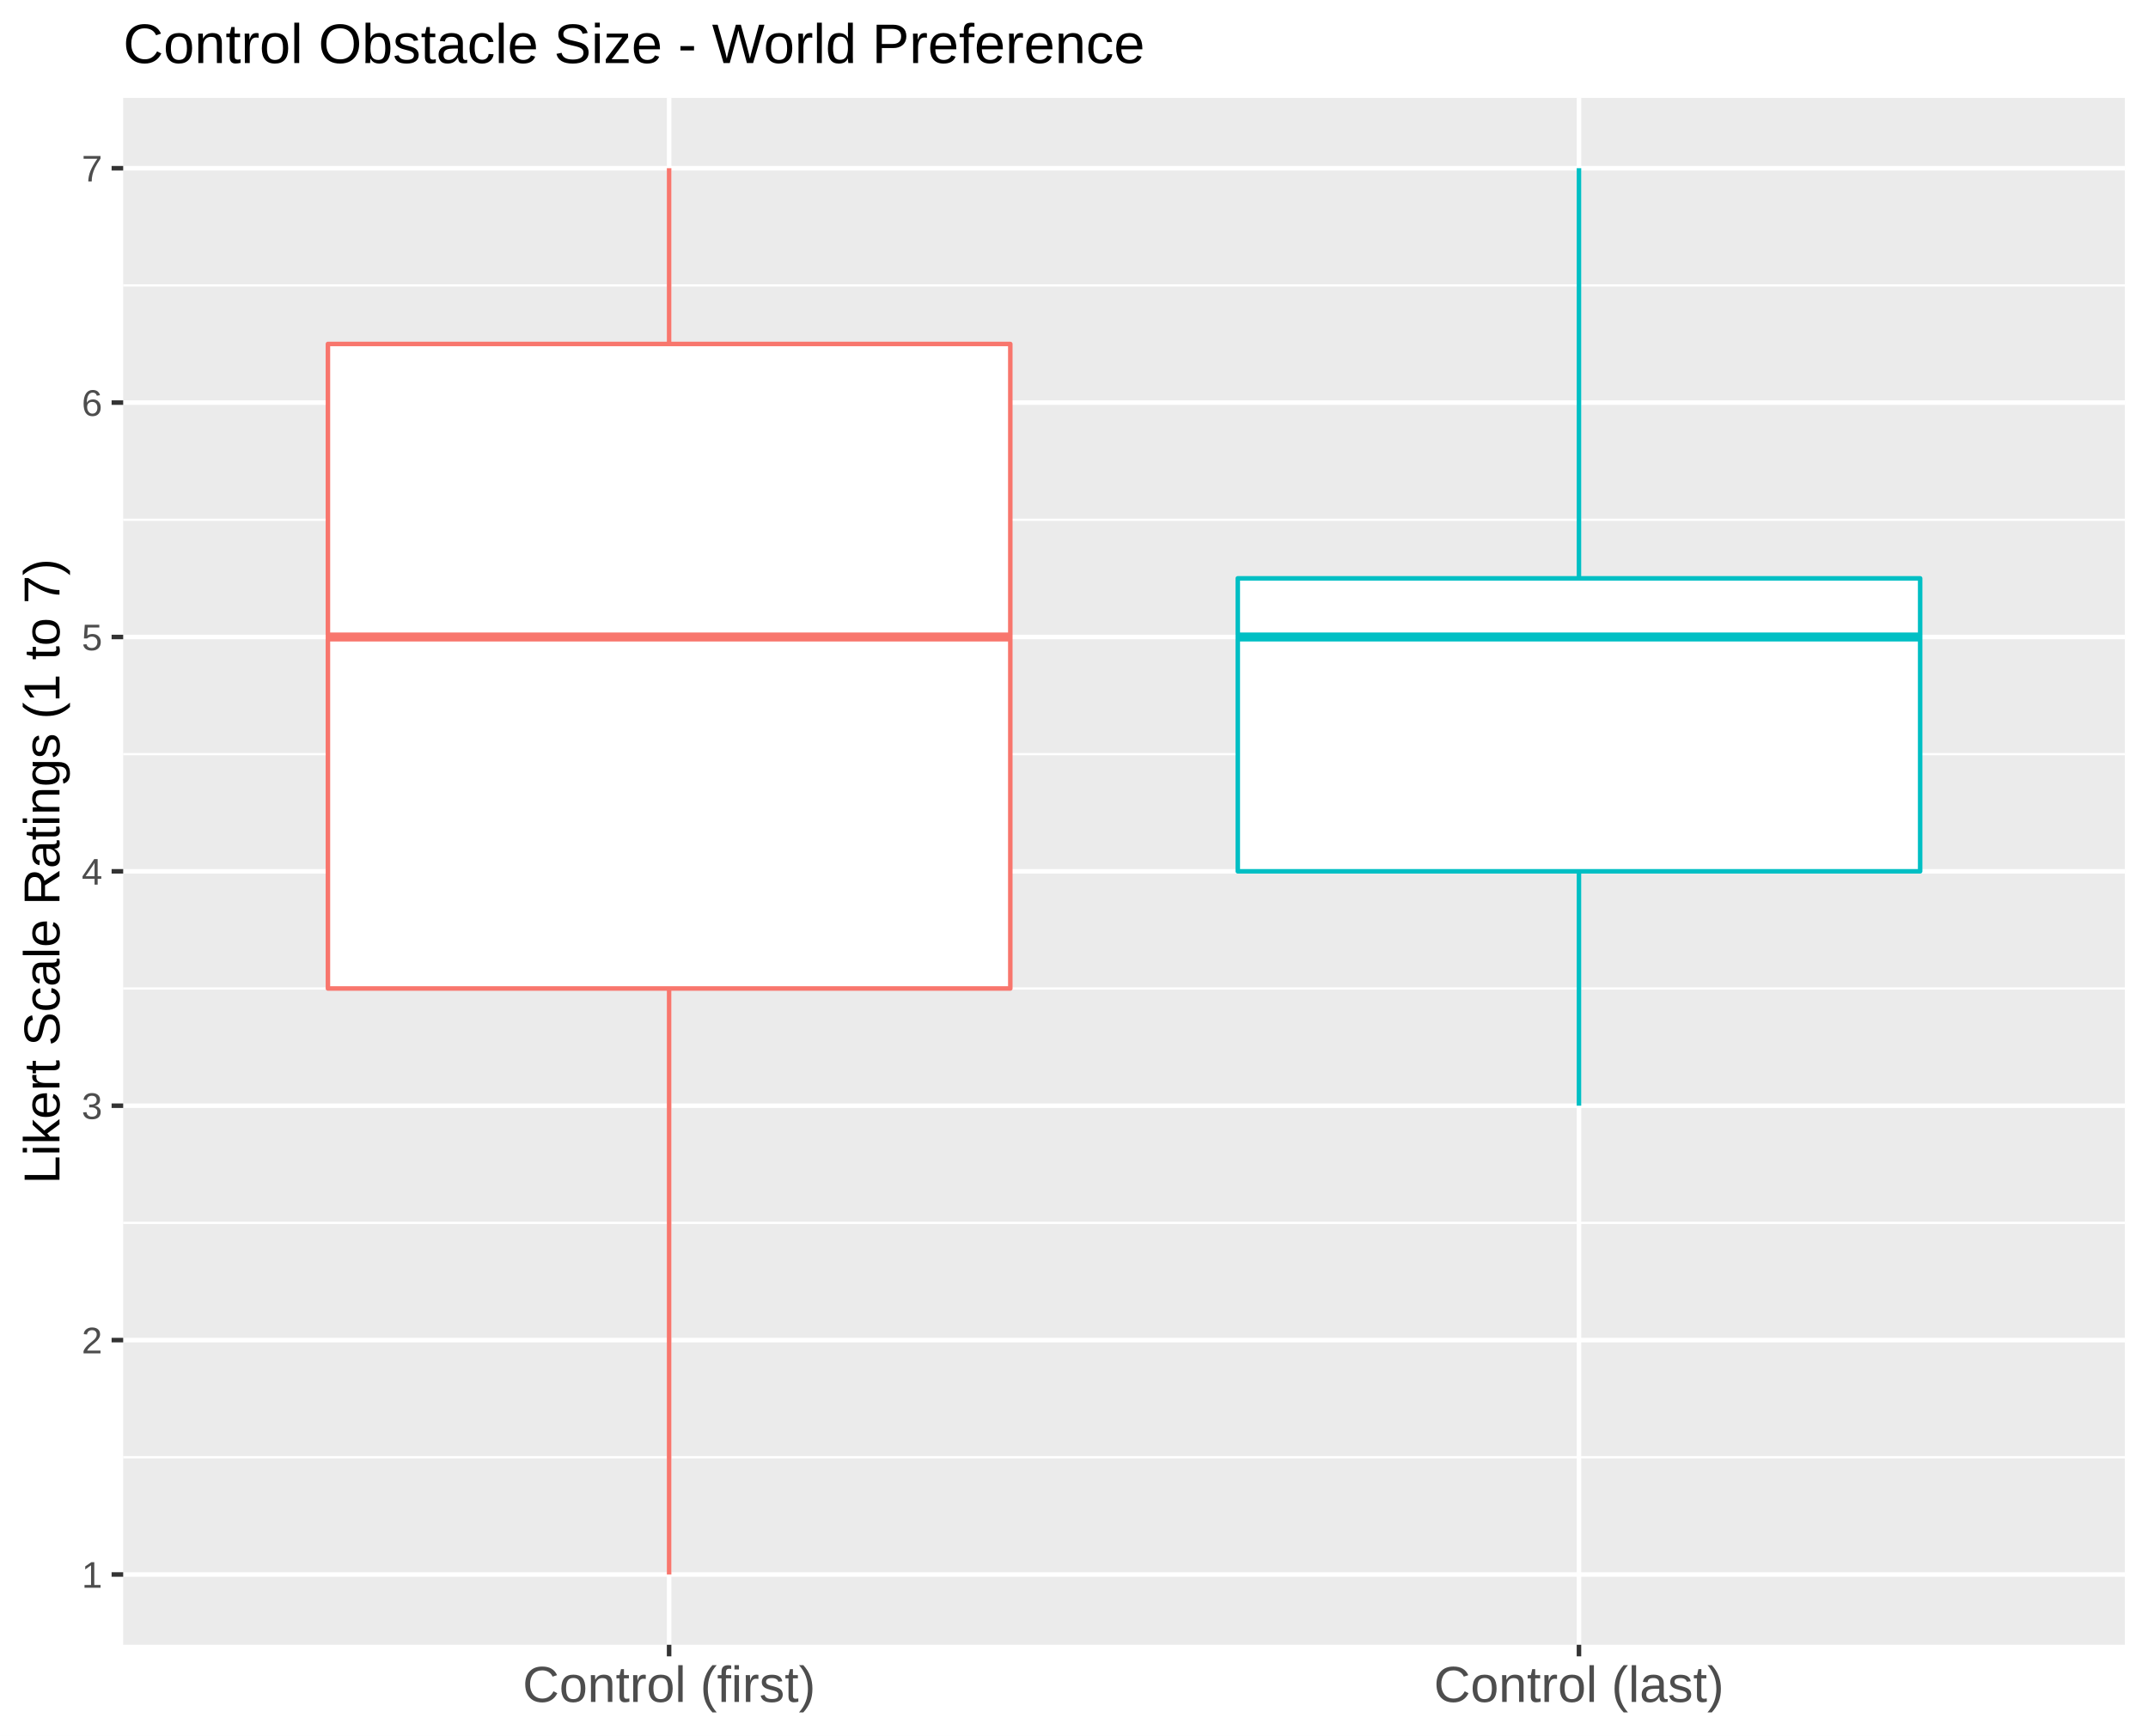
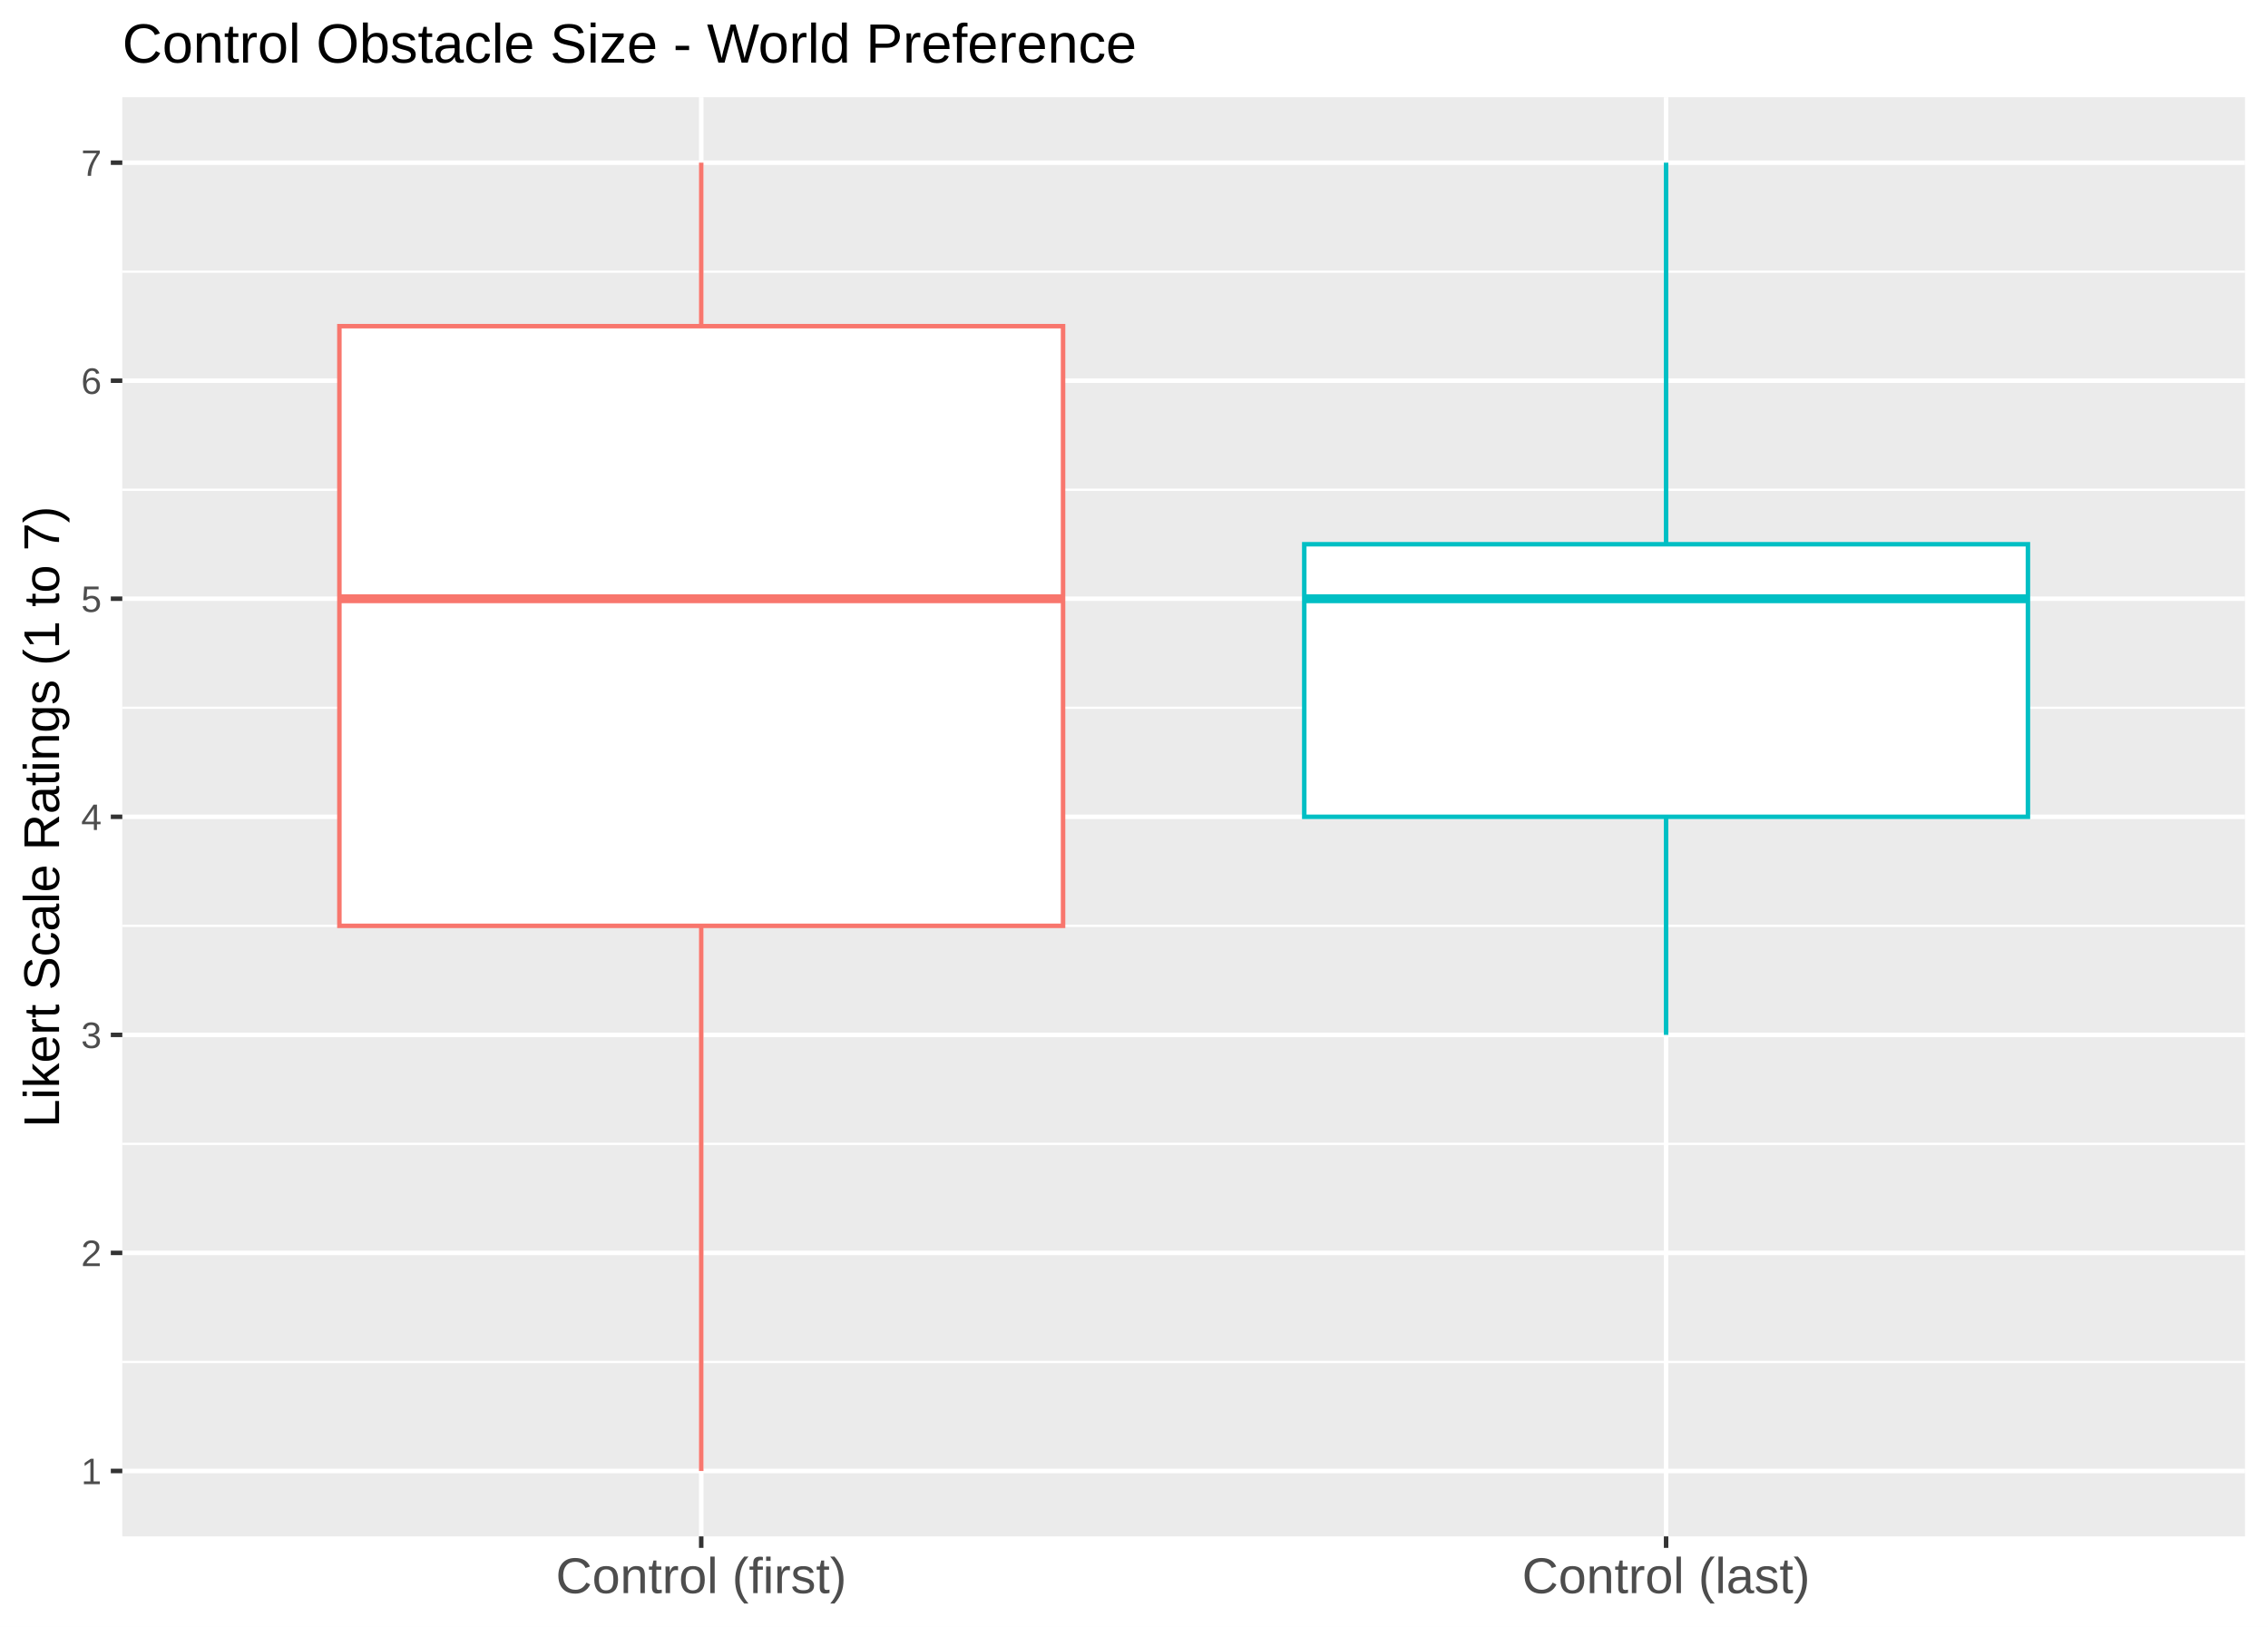
- <svg xmlns="http://www.w3.org/2000/svg" class="svglite" width="508.50pt" height="411.00pt" viewBox="0 0 508.50 411.00">
+ <svg xmlns="http://www.w3.org/2000/svg" class="svglite" width="540.75pt" height="387.75pt" viewBox="0 0 540.75 387.75">
  <defs>
    <style type="text/css">
    .svglite line, .svglite polyline, .svglite polygon, .svglite path, .svglite rect, .svglite circle {
      fill: none;
      stroke: #000000;
      stroke-linecap: round;
      stroke-linejoin: round;
      stroke-miterlimit: 10.00;
    }
    .svglite text {
      white-space: pre;
    }
  </style>
  </defs>
  <rect width="100%" height="100%" style="stroke: none; fill: #FFFFFF;" />
  <defs>
-     <clipPath id="cpMC4wMHw1MDguNTB8MC4wMHw0MTEuMDA=">
-       <rect x="0.00" y="0.00" width="508.50" height="411.00" />
+     <clipPath id="cpMC4wMHw1NDAuNzV8MC4wMHwzODcuNzU=">
+       <rect x="0.00" y="0.00" width="540.75" height="387.75" />
    </clipPath>
  </defs>
-   <g clip-path="url(#cpMC4wMHw1MDguNTB8MC4wMHw0MTEuMDA=)">
-     <rect x="0.00" y="0.00" width="508.50" height="411.00" style="stroke-width: 1.07; stroke: #FFFFFF; fill: #FFFFFF;" />
+   <g clip-path="url(#cpMC4wMHw1NDAuNzV8MC4wMHwzODcuNzU=)">
+     <rect x="0.00" y="0.00" width="540.75" height="387.75" style="stroke-width: 1.07; stroke: #FFFFFF; fill: #FFFFFF;" />
  </g>
  <defs>
-     <clipPath id="cpMjkuMTZ8NTAzLjAyfDIzLjE4fDM4OS40Nw==">
-       <rect x="29.16" y="23.18" width="473.86" height="366.29" />
+     <clipPath id="cpMjkuMTZ8NTM1LjI3fDIzLjE4fDM2Ni4yMg==">
+       <rect x="29.16" y="23.18" width="506.11" height="343.04" />
    </clipPath>
  </defs>
-   <g clip-path="url(#cpMjkuMTZ8NTAzLjAyfDIzLjE4fDM4OS40Nw==)">
-     <rect x="29.16" y="23.18" width="473.86" height="366.29" style="stroke-width: 1.07; stroke: none; fill: #EBEBEB;" />
-     <polyline points="29.16,345.07 503.02,345.07 " style="stroke-width: 0.53; stroke: #FFFFFF; stroke-linecap: butt;" />
-     <polyline points="29.16,289.57 503.02,289.57 " style="stroke-width: 0.53; stroke: #FFFFFF; stroke-linecap: butt;" />
-     <polyline points="29.16,234.07 503.02,234.07 " style="stroke-width: 0.53; stroke: #FFFFFF; stroke-linecap: butt;" />
-     <polyline points="29.16,178.58 503.02,178.58 " style="stroke-width: 0.53; stroke: #FFFFFF; stroke-linecap: butt;" />
-     <polyline points="29.16,123.08 503.02,123.08 " style="stroke-width: 0.53; stroke: #FFFFFF; stroke-linecap: butt;" />
-     <polyline points="29.16,67.58 503.02,67.58 " style="stroke-width: 0.53; stroke: #FFFFFF; stroke-linecap: butt;" />
-     <polyline points="29.16,372.82 503.02,372.82 " style="stroke-width: 1.07; stroke: #FFFFFF; stroke-linecap: butt;" />
-     <polyline points="29.16,317.32 503.02,317.32 " style="stroke-width: 1.07; stroke: #FFFFFF; stroke-linecap: butt;" />
-     <polyline points="29.16,261.82 503.02,261.82 " style="stroke-width: 1.07; stroke: #FFFFFF; stroke-linecap: butt;" />
-     <polyline points="29.16,206.32 503.02,206.32 " style="stroke-width: 1.07; stroke: #FFFFFF; stroke-linecap: butt;" />
-     <polyline points="29.16,150.83 503.02,150.83 " style="stroke-width: 1.07; stroke: #FFFFFF; stroke-linecap: butt;" />
-     <polyline points="29.16,95.33 503.02,95.33 " style="stroke-width: 1.07; stroke: #FFFFFF; stroke-linecap: butt;" />
-     <polyline points="29.16,39.83 503.02,39.83 " style="stroke-width: 1.07; stroke: #FFFFFF; stroke-linecap: butt;" />
-     <polyline points="158.40,389.47 158.40,23.18 " style="stroke-width: 1.07; stroke: #FFFFFF; stroke-linecap: butt;" />
-     <polyline points="373.79,389.47 373.79,23.18 " style="stroke-width: 1.07; stroke: #FFFFFF; stroke-linecap: butt;" />
-     <line x1="158.40" y1="81.45" x2="158.40" y2="39.83" style="stroke-width: 1.07; stroke: #F8766D; stroke-linecap: butt;" />
-     <line x1="158.40" y1="234.07" x2="158.40" y2="372.82" style="stroke-width: 1.07; stroke: #F8766D; stroke-linecap: butt;" />
-     <polygon points="77.63,81.45 77.63,234.07 239.17,234.07 239.17,81.45 77.63,81.45 " style="stroke-width: 1.07; stroke: #F8766D; fill: #FFFFFF;" />
-     <line x1="77.63" y1="150.83" x2="239.17" y2="150.83" style="stroke-width: 2.13; stroke: #F8766D; stroke-linecap: butt;" />
-     <line x1="373.79" y1="136.95" x2="373.79" y2="39.83" style="stroke-width: 1.07; stroke: #00BFC4; stroke-linecap: butt;" />
-     <line x1="373.79" y1="206.32" x2="373.79" y2="261.82" style="stroke-width: 1.07; stroke: #00BFC4; stroke-linecap: butt;" />
-     <polygon points="293.02,136.95 293.02,206.32 454.56,206.32 454.56,136.95 293.02,136.95 " style="stroke-width: 1.07; stroke: #00BFC4; fill: #FFFFFF;" />
-     <line x1="293.02" y1="150.83" x2="454.56" y2="150.83" style="stroke-width: 2.13; stroke: #00BFC4; stroke-linecap: butt;" />
+   <g clip-path="url(#cpMjkuMTZ8NTM1LjI3fDIzLjE4fDM2Ni4yMg==)">
+     <rect x="29.16" y="23.18" width="506.11" height="343.04" style="stroke-width: 1.07; stroke: none; fill: #EBEBEB;" />
+     <polyline points="29.16,324.64 535.27,324.64 " style="stroke-width: 0.53; stroke: #FFFFFF; stroke-linecap: butt;" />
+     <polyline points="29.16,272.66 535.27,272.66 " style="stroke-width: 0.53; stroke: #FFFFFF; stroke-linecap: butt;" />
+     <polyline points="29.16,220.69 535.27,220.69 " style="stroke-width: 0.53; stroke: #FFFFFF; stroke-linecap: butt;" />
+     <polyline points="29.16,168.71 535.27,168.71 " style="stroke-width: 0.53; stroke: #FFFFFF; stroke-linecap: butt;" />
+     <polyline points="29.16,116.74 535.27,116.74 " style="stroke-width: 0.53; stroke: #FFFFFF; stroke-linecap: butt;" />
+     <polyline points="29.16,64.76 535.27,64.76 " style="stroke-width: 0.53; stroke: #FFFFFF; stroke-linecap: butt;" />
+     <polyline points="29.16,350.63 535.27,350.63 " style="stroke-width: 1.07; stroke: #FFFFFF; stroke-linecap: butt;" />
+     <polyline points="29.16,298.65 535.27,298.65 " style="stroke-width: 1.07; stroke: #FFFFFF; stroke-linecap: butt;" />
+     <polyline points="29.16,246.68 535.27,246.68 " style="stroke-width: 1.07; stroke: #FFFFFF; stroke-linecap: butt;" />
+     <polyline points="29.16,194.70 535.27,194.70 " style="stroke-width: 1.07; stroke: #FFFFFF; stroke-linecap: butt;" />
+     <polyline points="29.16,142.72 535.27,142.72 " style="stroke-width: 1.07; stroke: #FFFFFF; stroke-linecap: butt;" />
+     <polyline points="29.16,90.75 535.27,90.75 " style="stroke-width: 1.07; stroke: #FFFFFF; stroke-linecap: butt;" />
+     <polyline points="29.16,38.77 535.27,38.77 " style="stroke-width: 1.07; stroke: #FFFFFF; stroke-linecap: butt;" />
+     <polyline points="167.19,366.22 167.19,23.18 " style="stroke-width: 1.07; stroke: #FFFFFF; stroke-linecap: butt;" />
+     <polyline points="397.24,366.22 397.24,23.18 " style="stroke-width: 1.07; stroke: #FFFFFF; stroke-linecap: butt;" />
+     <line x1="167.19" y1="77.75" x2="167.19" y2="38.77" style="stroke-width: 1.07; stroke: #F8766D; stroke-linecap: butt;" />
+     <line x1="167.19" y1="220.69" x2="167.19" y2="350.63" style="stroke-width: 1.07; stroke: #F8766D; stroke-linecap: butt;" />
+     <polygon points="80.92,77.75 80.92,220.69 253.46,220.69 253.46,77.75 80.92,77.75 " style="stroke-width: 1.07; stroke: #F8766D; stroke-linecap: butt; stroke-linejoin: miter; fill: #FFFFFF;" />
+     <line x1="80.92" y1="142.72" x2="253.46" y2="142.72" style="stroke-width: 2.13; stroke: #F8766D; stroke-linecap: butt; stroke-linejoin: miter;" />
+     <line x1="397.24" y1="129.73" x2="397.24" y2="38.77" style="stroke-width: 1.07; stroke: #00BFC4; stroke-linecap: butt;" />
+     <line x1="397.24" y1="194.70" x2="397.24" y2="246.68" style="stroke-width: 1.07; stroke: #00BFC4; stroke-linecap: butt;" />
+     <polygon points="310.97,129.73 310.97,194.70 483.51,194.70 483.51,129.73 310.97,129.73 " style="stroke-width: 1.07; stroke: #00BFC4; stroke-linecap: butt; stroke-linejoin: miter; fill: #FFFFFF;" />
+     <line x1="310.97" y1="142.72" x2="483.51" y2="142.72" style="stroke-width: 2.13; stroke: #00BFC4; stroke-linecap: butt; stroke-linejoin: miter;" />
  </g>
-   <g clip-path="url(#cpMC4wMHw1MDguNTB8MC4wMHw0MTEuMDA=)">
-     <text x="24.23" y="375.97" text-anchor="end" style="font-size: 8.80px;fill: #4D4D4D; font-family: &quot;Arial&quot;;" textLength="4.90px" lengthAdjust="spacingAndGlyphs">1</text>
-     <text x="24.23" y="320.47" text-anchor="end" style="font-size: 8.80px;fill: #4D4D4D; font-family: &quot;Arial&quot;;" textLength="4.90px" lengthAdjust="spacingAndGlyphs">2</text>
-     <text x="24.23" y="264.97" text-anchor="end" style="font-size: 8.80px;fill: #4D4D4D; font-family: &quot;Arial&quot;;" textLength="4.90px" lengthAdjust="spacingAndGlyphs">3</text>
-     <text x="24.23" y="209.47" text-anchor="end" style="font-size: 8.80px;fill: #4D4D4D; font-family: &quot;Arial&quot;;" textLength="4.90px" lengthAdjust="spacingAndGlyphs">4</text>
-     <text x="24.23" y="153.98" text-anchor="end" style="font-size: 8.80px;fill: #4D4D4D; font-family: &quot;Arial&quot;;" textLength="4.90px" lengthAdjust="spacingAndGlyphs">5</text>
-     <text x="24.23" y="98.48" text-anchor="end" style="font-size: 8.80px;fill: #4D4D4D; font-family: &quot;Arial&quot;;" textLength="4.90px" lengthAdjust="spacingAndGlyphs">6</text>
-     <text x="24.23" y="42.98" text-anchor="end" style="font-size: 8.80px;fill: #4D4D4D; font-family: &quot;Arial&quot;;" textLength="4.90px" lengthAdjust="spacingAndGlyphs">7</text>
-     <polyline points="26.42,372.82 29.16,372.82 " style="stroke-width: 1.07; stroke: #333333; stroke-linecap: butt;" />
-     <polyline points="26.42,317.32 29.16,317.32 " style="stroke-width: 1.07; stroke: #333333; stroke-linecap: butt;" />
-     <polyline points="26.42,261.82 29.16,261.82 " style="stroke-width: 1.07; stroke: #333333; stroke-linecap: butt;" />
-     <polyline points="26.42,206.32 29.16,206.32 " style="stroke-width: 1.07; stroke: #333333; stroke-linecap: butt;" />
-     <polyline points="26.42,150.83 29.16,150.83 " style="stroke-width: 1.07; stroke: #333333; stroke-linecap: butt;" />
-     <polyline points="26.42,95.33 29.16,95.33 " style="stroke-width: 1.07; stroke: #333333; stroke-linecap: butt;" />
-     <polyline points="26.42,39.83 29.16,39.83 " style="stroke-width: 1.07; stroke: #333333; stroke-linecap: butt;" />
-     <polyline points="158.40,392.21 158.40,389.47 " style="stroke-width: 1.07; stroke: #333333; stroke-linecap: butt;" />
-     <polyline points="373.79,392.21 373.79,389.47 " style="stroke-width: 1.07; stroke: #333333; stroke-linecap: butt;" />
-     <text x="158.40" y="403.00" text-anchor="middle" style="font-size: 12.00px;fill: #4D4D4D; font-family: &quot;Arial&quot;;" textLength="69.34px" lengthAdjust="spacingAndGlyphs">Control (first)</text>
-     <text x="373.79" y="403.00" text-anchor="middle" style="font-size: 12.00px;fill: #4D4D4D; font-family: &quot;Arial&quot;;" textLength="68.69px" lengthAdjust="spacingAndGlyphs">Control (last)</text>
-     <text transform="translate(14.08,206.32) rotate(-90)" text-anchor="middle" style="font-size: 12.00px; font-family: &quot;Arial&quot;;" textLength="148.08px" lengthAdjust="spacingAndGlyphs">Likert Scale Ratings (1 to 7)</text>
+   <g clip-path="url(#cpMC4wMHw1NDAuNzV8MC4wMHwzODcuNzU=)">
+     <text x="24.23" y="353.78" text-anchor="end" style="font-size: 8.80px;fill: #4D4D4D; font-family: &quot;Arial&quot;;" textLength="4.90px" lengthAdjust="spacingAndGlyphs">1</text>
+     <text x="24.23" y="301.80" text-anchor="end" style="font-size: 8.80px;fill: #4D4D4D; font-family: &quot;Arial&quot;;" textLength="4.90px" lengthAdjust="spacingAndGlyphs">2</text>
+     <text x="24.23" y="249.83" text-anchor="end" style="font-size: 8.80px;fill: #4D4D4D; font-family: &quot;Arial&quot;;" textLength="4.90px" lengthAdjust="spacingAndGlyphs">3</text>
+     <text x="24.23" y="197.85" text-anchor="end" style="font-size: 8.80px;fill: #4D4D4D; font-family: &quot;Arial&quot;;" textLength="4.90px" lengthAdjust="spacingAndGlyphs">4</text>
+     <text x="24.23" y="145.87" text-anchor="end" style="font-size: 8.80px;fill: #4D4D4D; font-family: &quot;Arial&quot;;" textLength="4.90px" lengthAdjust="spacingAndGlyphs">5</text>
+     <text x="24.23" y="93.90" text-anchor="end" style="font-size: 8.80px;fill: #4D4D4D; font-family: &quot;Arial&quot;;" textLength="4.90px" lengthAdjust="spacingAndGlyphs">6</text>
+     <text x="24.23" y="41.92" text-anchor="end" style="font-size: 8.80px;fill: #4D4D4D; font-family: &quot;Arial&quot;;" textLength="4.90px" lengthAdjust="spacingAndGlyphs">7</text>
+     <polyline points="26.42,350.63 29.16,350.63 " style="stroke-width: 1.07; stroke: #333333; stroke-linecap: butt;" />
+     <polyline points="26.42,298.65 29.16,298.65 " style="stroke-width: 1.07; stroke: #333333; stroke-linecap: butt;" />
+     <polyline points="26.42,246.68 29.16,246.68 " style="stroke-width: 1.07; stroke: #333333; stroke-linecap: butt;" />
+     <polyline points="26.42,194.70 29.16,194.70 " style="stroke-width: 1.07; stroke: #333333; stroke-linecap: butt;" />
+     <polyline points="26.42,142.72 29.16,142.72 " style="stroke-width: 1.07; stroke: #333333; stroke-linecap: butt;" />
+     <polyline points="26.42,90.75 29.16,90.75 " style="stroke-width: 1.07; stroke: #333333; stroke-linecap: butt;" />
+     <polyline points="26.42,38.77 29.16,38.77 " style="stroke-width: 1.07; stroke: #333333; stroke-linecap: butt;" />
+     <polyline points="167.19,368.96 167.19,366.22 " style="stroke-width: 1.07; stroke: #333333; stroke-linecap: butt;" />
+     <polyline points="397.24,368.96 397.24,366.22 " style="stroke-width: 1.07; stroke: #333333; stroke-linecap: butt;" />
+     <text x="167.19" y="379.75" text-anchor="middle" style="font-size: 12.00px;fill: #4D4D4D; font-family: &quot;Arial&quot;;" textLength="69.34px" lengthAdjust="spacingAndGlyphs">Control (first)</text>
+     <text x="397.24" y="379.75" text-anchor="middle" style="font-size: 12.00px;fill: #4D4D4D; font-family: &quot;Arial&quot;;" textLength="68.69px" lengthAdjust="spacingAndGlyphs">Control (last)</text>
+     <text transform="translate(14.08,194.70) rotate(-90)" text-anchor="middle" style="font-size: 12.00px; font-family: &quot;Arial&quot;;" textLength="148.08px" lengthAdjust="spacingAndGlyphs">Likert Scale Ratings (1 to 7)</text>
    <text x="29.16" y="14.93" style="font-size: 13.20px; font-family: &quot;Arial&quot;;" textLength="245.35px" lengthAdjust="spacingAndGlyphs">Control Obstacle Size  - World Preference</text>
  </g>
</svg>
